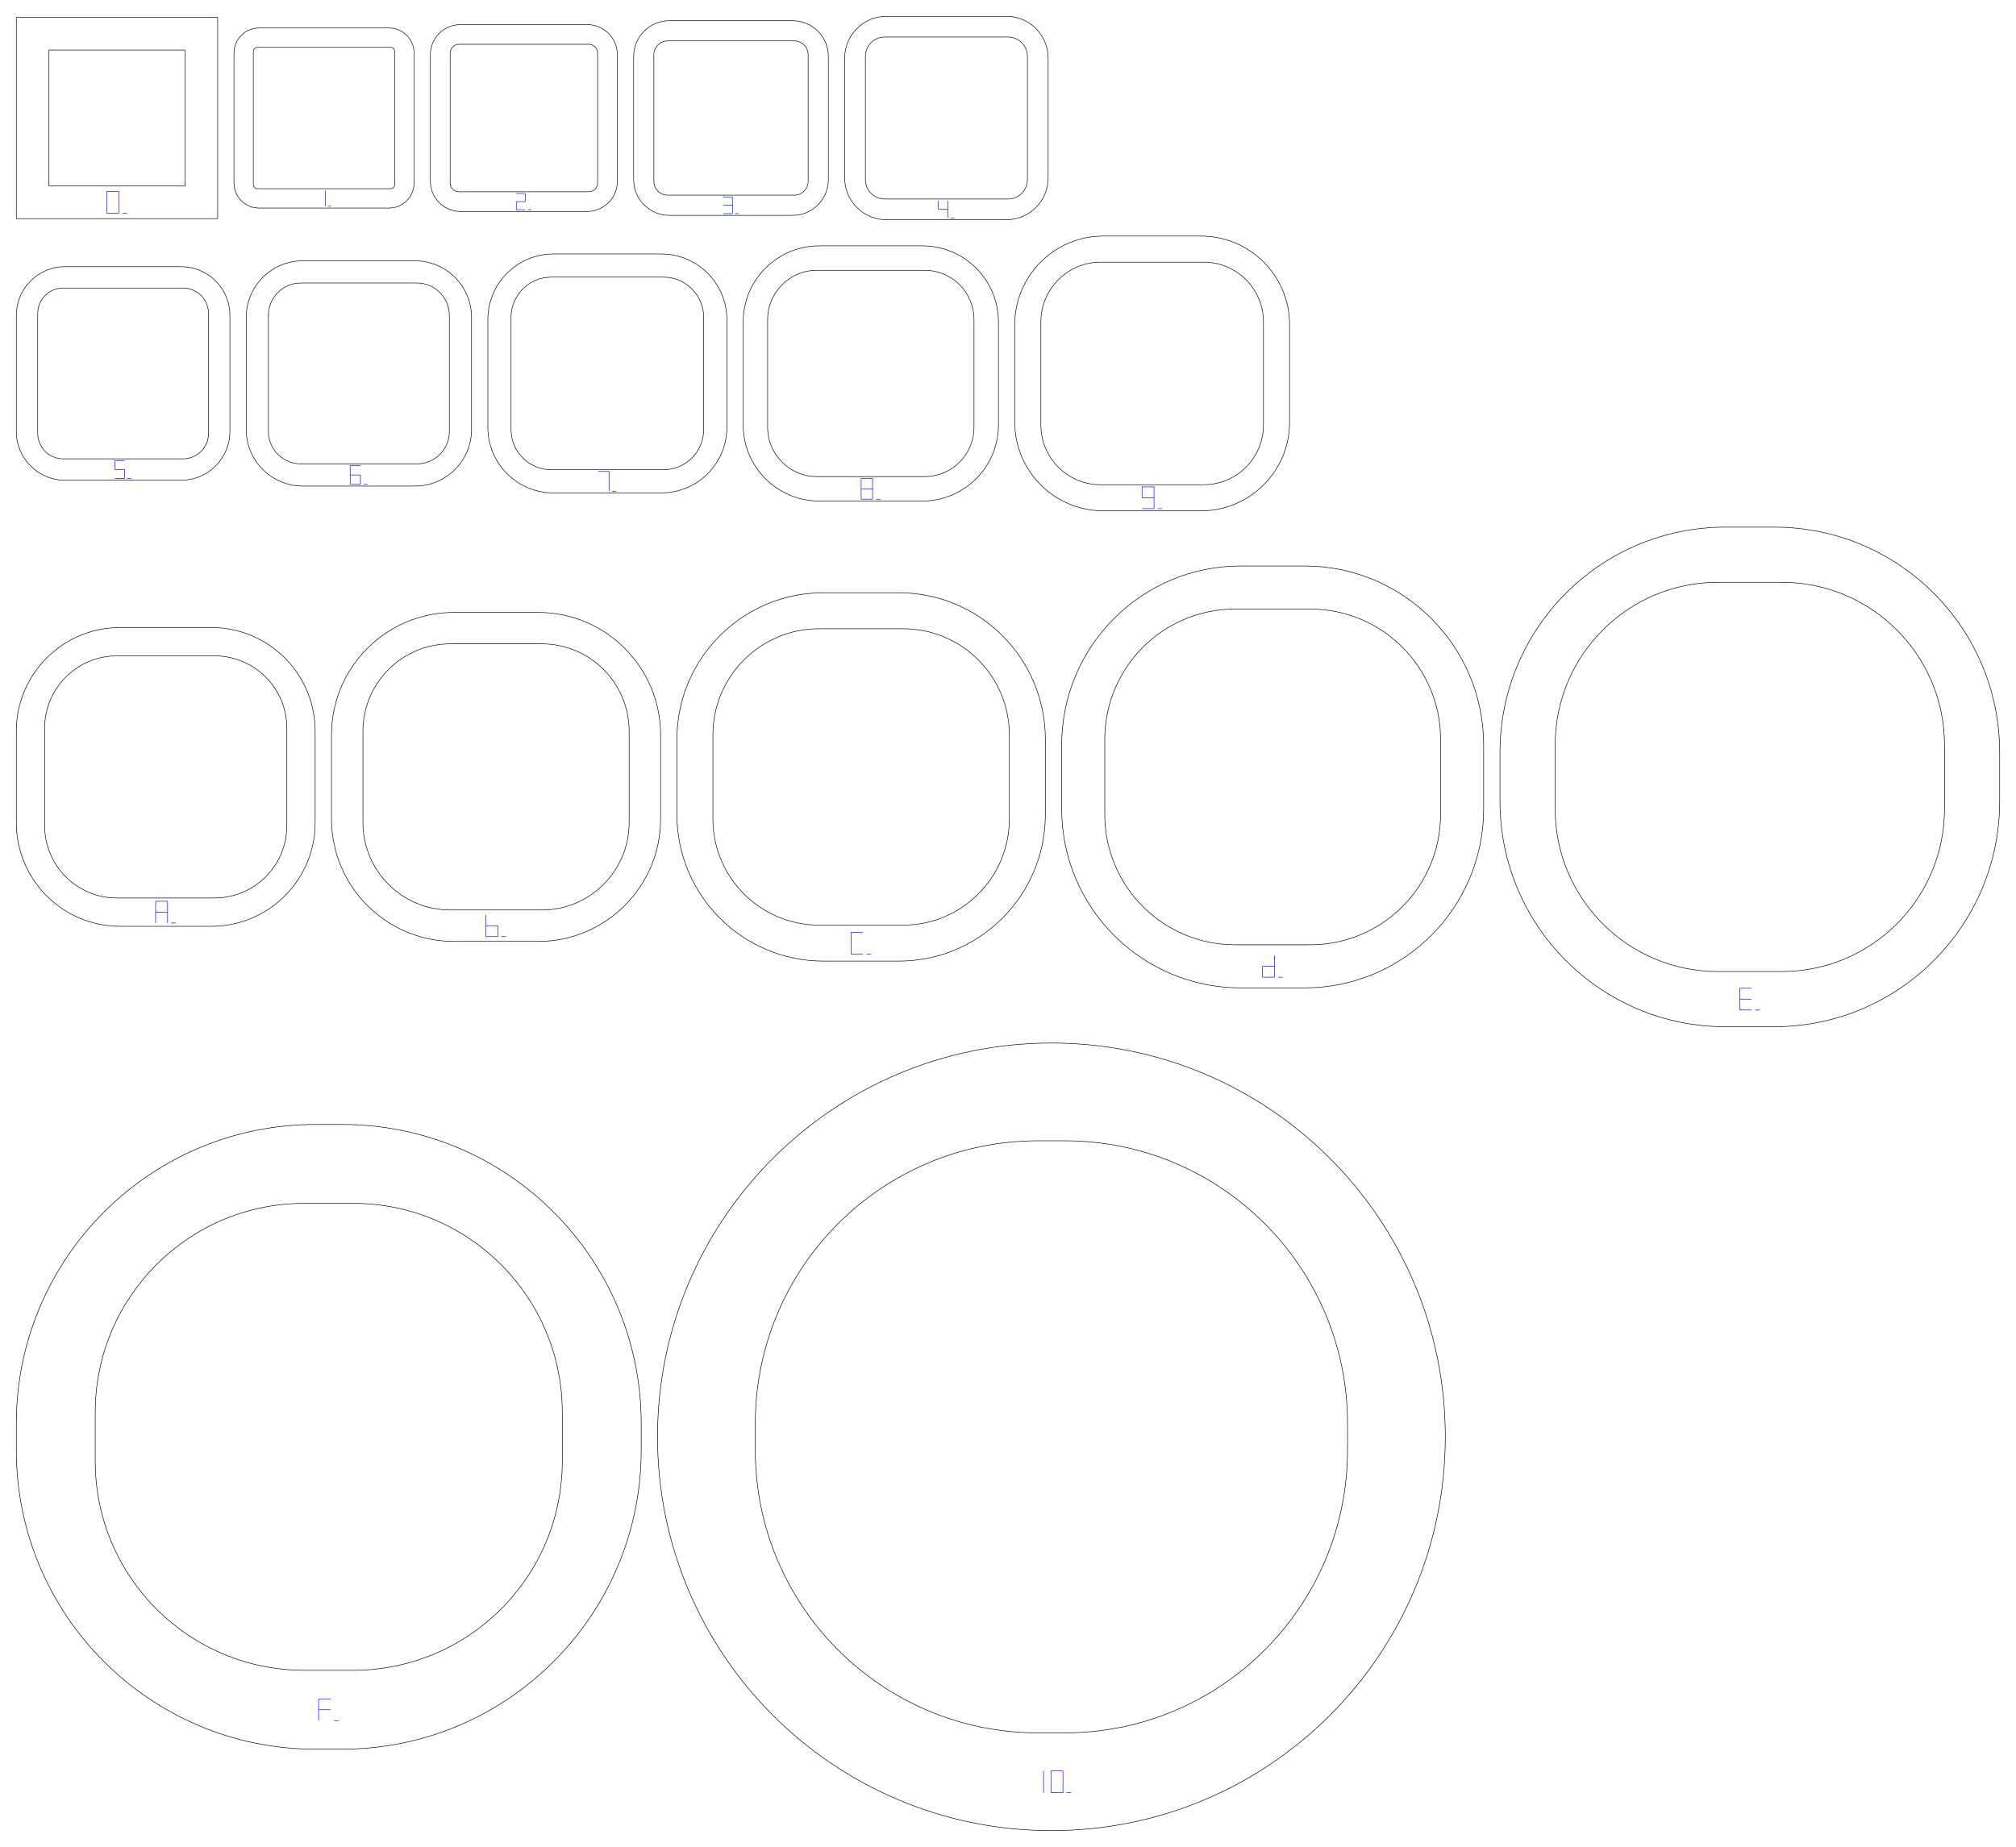
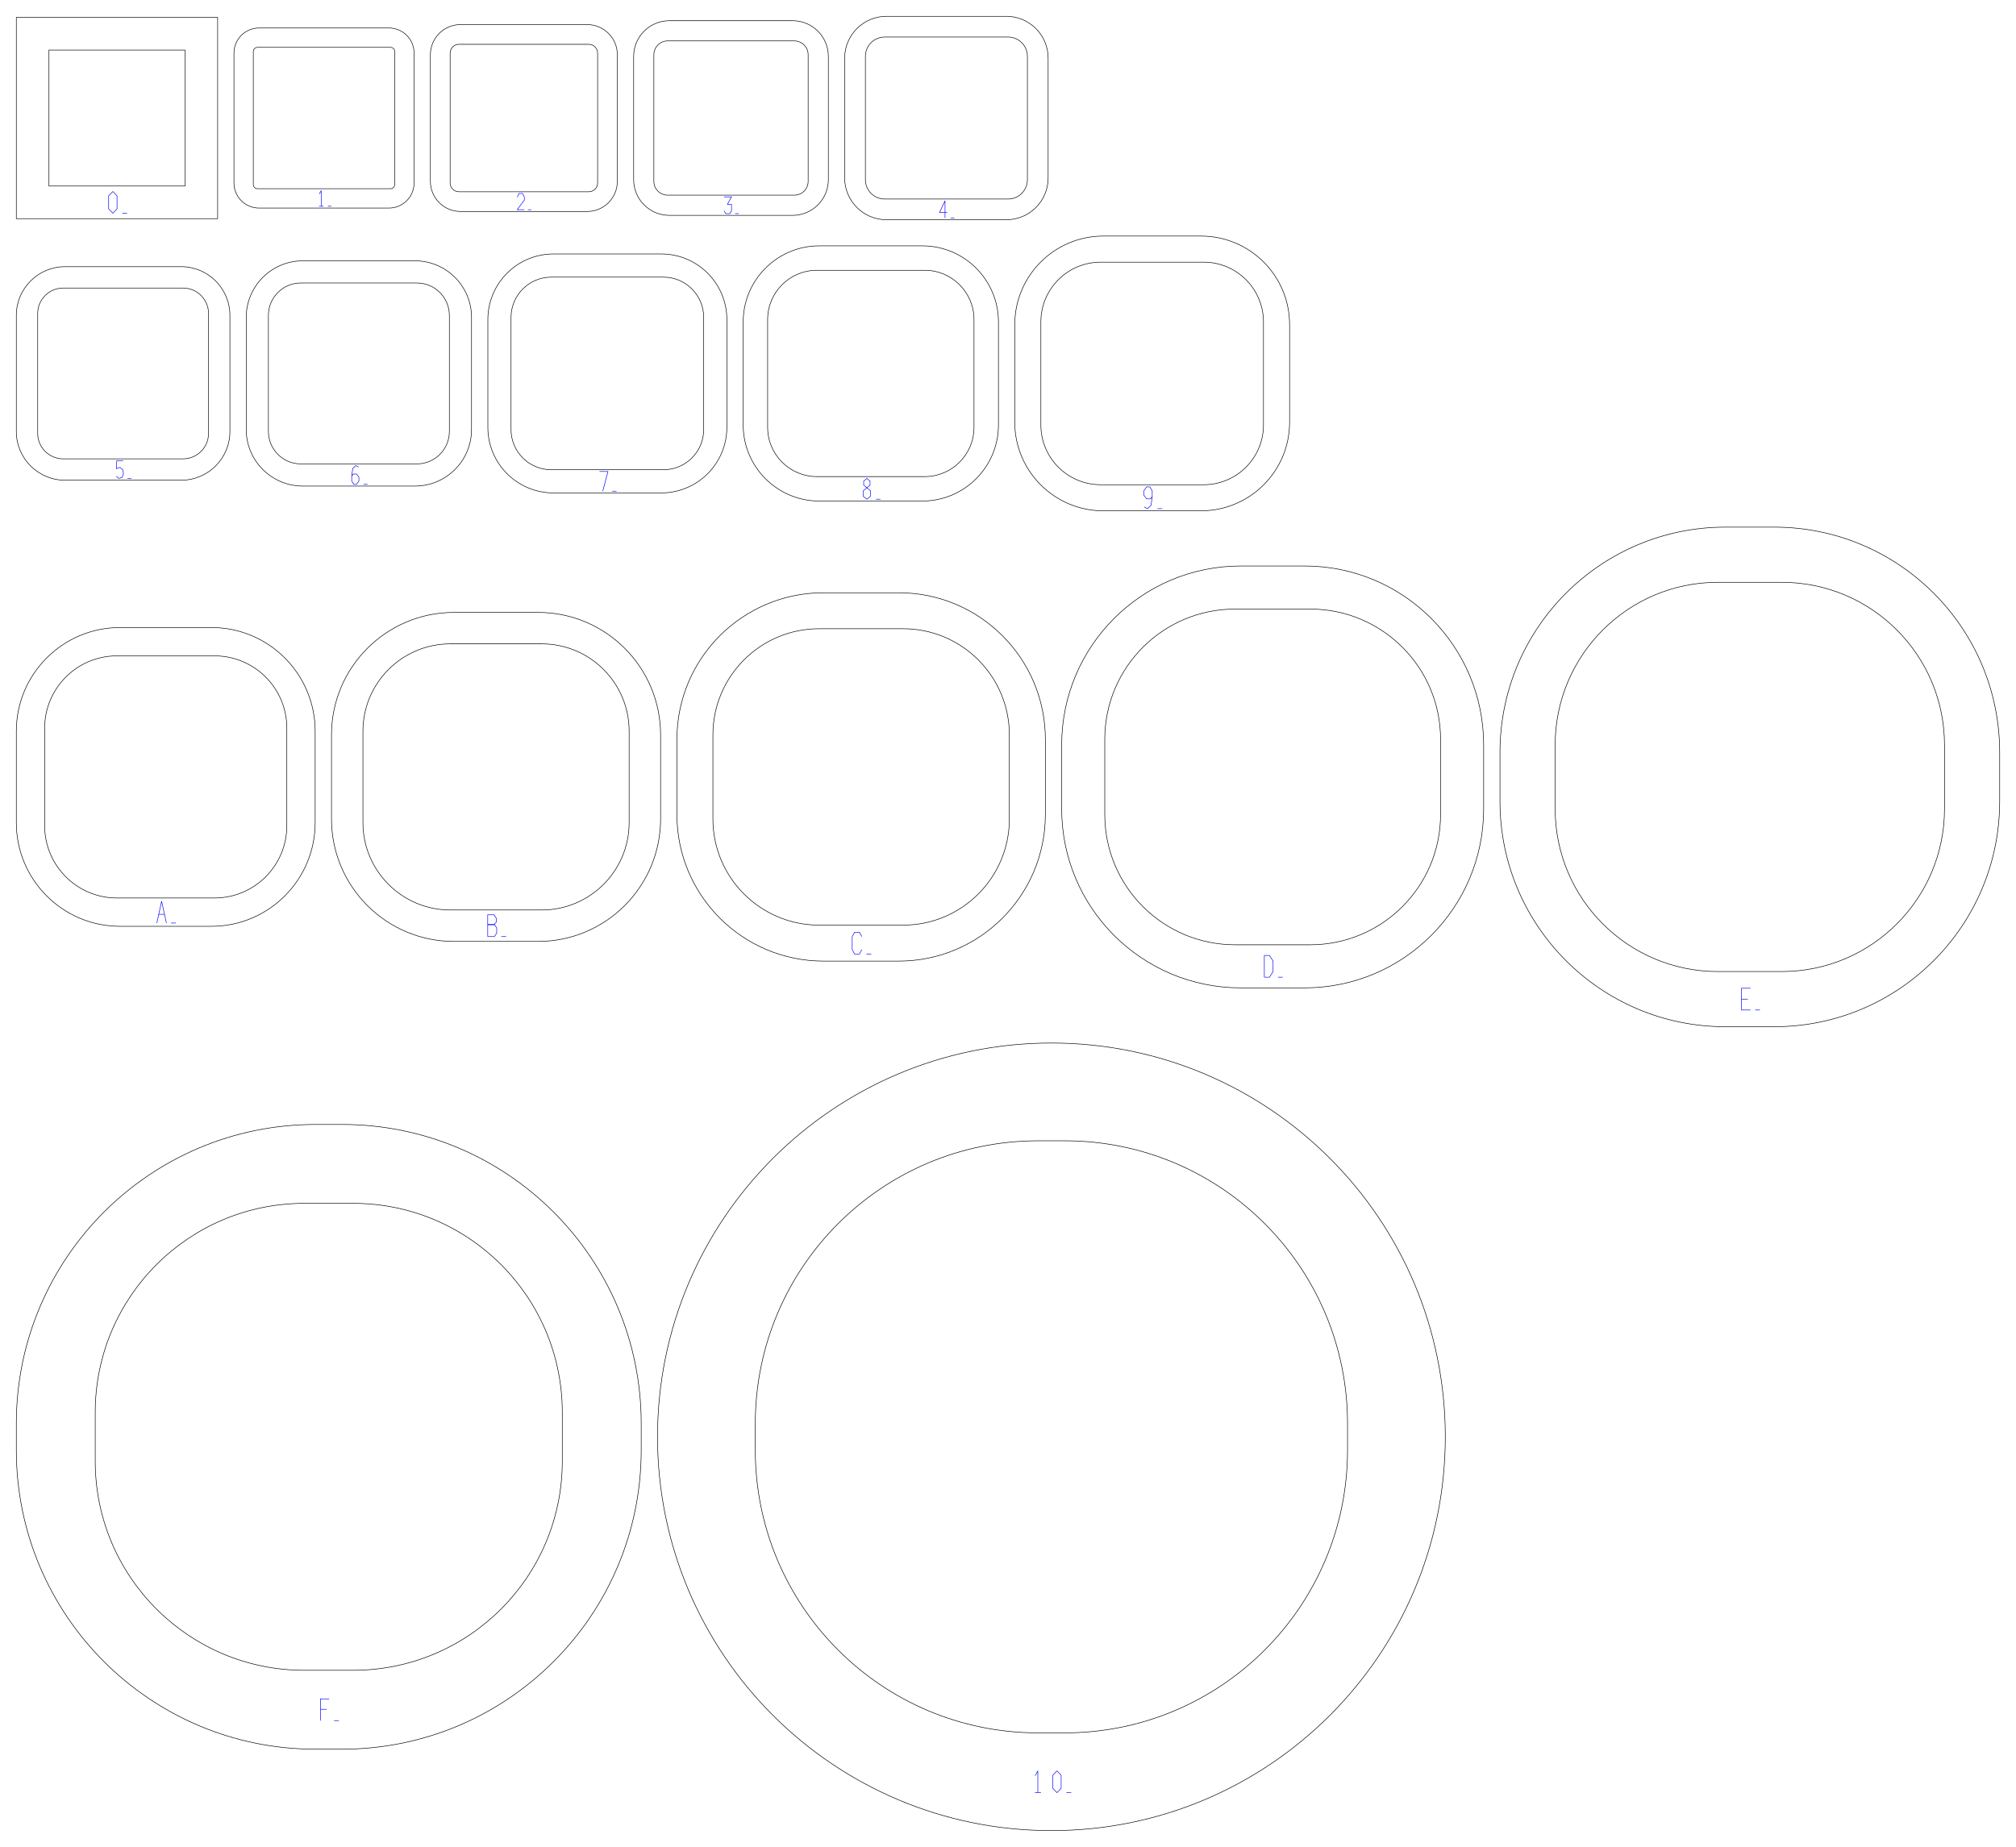
<svg xmlns="http://www.w3.org/2000/svg" width="370.533mm" height="339.545mm" viewBox="0 0 370.533 339.545">
  <g id="ring-numbers" fill="none" stroke="#0000ff" stroke-width="0.1">
-     <path d="M 19.64,35.2 L 21.84,35.2" />
-     <path d="M 21.84,35.2 L 21.84,37.2" />
-     <path d="M 21.84,37.2 L 21.84,39.2" />
-     <path d="M 19.64,39.2 L 21.84,39.2" />
-     <path d="M 19.64,37.2 L 19.64,39.2" />
-     <path d="M 19.64,35.2 L 19.64,37.2" />
+     <path d="M 20.74,35.2 L 21.51,35.999 L 21.51,38.4 L 20.74,39.2 L 19.97,38.4 L 19.97,35.999 L 20.74,35.2" />
    <path d="M 22.48,39.2 L 23.36,39.2" />
-     <path d="M 59.799,35.028 L 59.799,36.474" />
-     <path d="M 59.799,36.474 L 59.799,37.92" />
+     <path d="M 58.685,35.664 L 59.035,35.028 L 59.035,37.92" />
+     <path d="M 58.653,37.92 L 59.449,37.92" />
    <path d="M 60.261,37.92 L 60.898,37.92" />
-     <path d="M 94.898,35.574 L 96.539,35.574" />
-     <path d="M 96.539,35.574 L 96.539,37.066" />
-     <path d="M 94.898,37.066 L 96.539,37.066" />
-     <path d="M 94.898,37.066 L 94.898,38.558" />
-     <path d="M 94.898,38.558 L 96.539,38.558" />
+     <path d="M 95.062,36.23 L 95.39,35.574 L 96.047,35.574 L 96.375,36.23 L 96.375,36.767 L 95.062,38.558 L 96.375,38.558" />
    <path d="M 97.017,38.558 L 97.673,38.558" />
-     <path d="M 132.925,36.196 L 134.617,36.196" />
-     <path d="M 134.617,36.196 L 134.617,37.734" />
-     <path d="M 132.925,37.734 L 134.617,37.734" />
-     <path d="M 134.617,37.734 L 134.617,39.273" />
-     <path d="M 132.925,39.273 L 134.617,39.273" />
+     <path d="M 133.094,36.196 L 134.448,36.196 L 133.686,37.581" />
+     <path d="M 133.686,37.581 L 134.448,37.581 L 134.448,38.781 L 134.143,39.273 L 133.399,39.273 L 133.094,38.781" />
    <path d="M 135.109,39.273 L 135.786,39.273" />
-     <path d="M 172.471,36.91 L 172.471,38.494" />
-     <path d="M 172.471,38.494 L 174.214,38.494" />
-     <path d="M 174.214,36.91 L 174.214,38.494" />
-     <path d="M 174.214,38.494 L 174.214,40.079" />
+     <path d="M 173.692,40.079 L 173.692,36.91 L 172.681,39.065 L 174.075,39.065" />
    <path d="M 174.722,40.079 L 175.419,40.079" />
-     <path d="M 21.112,84.688 L 22.906,84.688" />
-     <path d="M 21.112,84.688 L 21.112,86.319" />
-     <path d="M 21.112,86.319 L 22.906,86.319" />
-     <path d="M 22.906,86.319 L 22.906,87.949" />
-     <path d="M 21.112,87.949 L 22.906,87.949" />
+     <path d="M 22.637,84.688 L 21.471,84.688 L 21.381,86.156 L 22.009,85.927 L 22.547,86.319 L 22.691,87.036 L 22.457,87.754 L 21.83,87.949 L 21.381,87.558" />
    <path d="M 23.428,87.949 L 24.145,87.949" />
-     <path d="M 64.359,85.598 L 66.255,85.598" />
-     <path d="M 64.359,85.598 L 64.359,87.321" />
-     <path d="M 64.359,87.321 L 66.255,87.321" />
-     <path d="M 64.359,87.321 L 64.359,89.044" />
-     <path d="M 66.255,87.321 L 66.255,89.044" />
-     <path d="M 64.359,89.044 L 66.255,89.044" />
+     <path d="M 65.914,85.874 L 65.402,85.598 L 64.833,86.115 L 64.644,87.494 L 64.644,88.424 L 65.023,89.044 L 65.535,89.044 L 65.971,88.424 L 65.971,87.735 L 65.535,87.149 L 64.928,87.149 L 64.644,87.494" />
    <path d="M 66.806,89.044 L 67.564,89.044" />
-     <path d="M 109.943,86.674 L 111.94,86.674" />
-     <path d="M 111.94,86.674 L 111.94,88.489" />
-     <path d="M 111.94,88.489 L 111.94,90.305" />
+     <path d="M 110.182,86.674 L 111.74,86.674 L 110.781,90.305" />
    <path d="M 112.52,90.305 L 113.319,90.305" />
-     <path d="M 158.279,87.958 L 160.377,87.958" />
-     <path d="M 160.377,87.958 L 160.377,89.865" />
-     <path d="M 160.377,89.865 L 160.377,91.773" />
-     <path d="M 158.279,91.773 L 160.377,91.773" />
-     <path d="M 158.279,89.865 L 158.279,91.773" />
-     <path d="M 158.279,87.958 L 158.279,89.865" />
-     <path d="M 158.279,89.865 L 160.377,89.865" />
+     <path d="M 159.328,89.675 L 158.74,89.179 L 158.74,88.454 L 159.328,87.958 L 159.915,88.454 L 159.915,89.179 L 159.328,89.675 L 158.656,90.247 L 158.656,91.239 L 159.328,91.773 L 159.999,91.239 L 159.999,90.247 L 159.328,89.675" />
    <path d="M 160.987,91.773 L 161.827,91.773" />
-     <path d="M 209.906,89.511 L 212.106,89.511" />
-     <path d="M 212.106,89.511 L 212.106,91.511" />
-     <path d="M 212.106,91.511 L 212.106,93.511" />
-     <path d="M 209.906,89.511 L 209.906,91.511" />
-     <path d="M 209.906,91.511 L 212.106,91.511" />
-     <path d="M 209.906,93.511 L 212.106,93.511" />
+     <path d="M 210.302,93.191 L 210.896,93.511 L 211.556,92.911 L 211.776,91.311 L 211.776,90.231 L 211.336,89.511 L 210.742,89.511 L 210.236,90.231 L 210.236,91.031 L 210.742,91.711 L 211.446,91.711 L 211.776,91.311" />
    <path d="M 212.746,93.511 L 213.626,93.511" />
-     <path d="M 28.604,165.692 L 30.804,165.692" />
-     <path d="M 30.804,165.692 L 30.804,167.692" />
-     <path d="M 30.804,167.692 L 30.804,169.692" />
-     <path d="M 28.604,167.692 L 28.604,169.692" />
-     <path d="M 28.604,165.692 L 28.604,167.692" />
-     <path d="M 28.604,167.692 L 30.804,167.692" />
+     <path d="M 28.824,169.692 L 29.704,165.692 L 30.584,169.692" />
+     <path d="M 29.176,168.092 L 30.232,168.092" />
    <path d="M 31.444,169.692 L 32.324,169.692" />
-     <path d="M 89.311,168.186 L 89.311,170.186" />
-     <path d="M 89.311,170.186 L 91.511,170.186" />
-     <path d="M 89.311,170.186 L 89.311,172.186" />
-     <path d="M 91.511,170.186 L 91.511,172.186" />
-     <path d="M 89.311,172.186 L 91.511,172.186" />
+     <path d="M 89.641,172.186 L 89.641,168.186 L 90.807,168.186 L 91.247,168.866 L 91.247,169.466 L 90.807,169.986 L 89.641,169.986" />
+     <path d="M 89.641,169.986 L 90.895,169.986 L 91.291,170.586 L 91.291,171.546 L 90.851,172.186 L 89.641,172.186" />
    <path d="M 92.151,172.186 L 93.031,172.186" />
-     <path d="M 156.413,171.383 L 158.613,171.383" />
-     <path d="M 156.413,171.383 L 156.413,173.383" />
-     <path d="M 156.413,173.383 L 156.413,175.383" />
-     <path d="M 156.413,175.383 L 158.613,175.383" />
+     <path d="M 158.393,172.183 L 157.953,171.383 L 157.073,171.383 L 156.633,172.183 L 156.633,174.583 L 157.073,175.383 L 157.953,175.383 L 158.393,174.583" />
    <path d="M 159.253,175.383 L 160.133,175.383" />
-     <path d="M 234.251,175.651 L 234.251,177.651" />
-     <path d="M 232.051,177.651 L 234.251,177.651" />
-     <path d="M 234.251,177.651 L 234.251,179.651" />
-     <path d="M 232.051,179.651 L 234.251,179.651" />
-     <path d="M 232.051,177.651 L 232.051,179.651" />
+     <path d="M 232.381,179.651 L 232.381,175.651 L 233.327,175.651 L 233.987,176.691 L 233.987,178.611 L 233.327,179.651 L 232.381,179.651" />
    <path d="M 234.891,179.651 L 235.771,179.651" />
-     <path d="M 319.752,181.682 L 321.952,181.682" />
-     <path d="M 319.752,181.682 L 319.752,183.682" />
-     <path d="M 319.752,183.682 L 321.952,183.682" />
-     <path d="M 319.752,183.682 L 319.752,185.682" />
-     <path d="M 319.752,185.682 L 321.952,185.682" />
+     <path d="M 321.732,181.682 L 320.082,181.682 L 320.082,185.682 L 321.732,185.682" />
+     <path d="M 320.082,183.682 L 321.248,183.682" />
    <path d="M 322.592,185.682 L 323.472,185.682" />
-     <path d="M 58.565,312.323 L 60.765,312.323" />
-     <path d="M 58.565,312.323 L 58.565,314.323" />
-     <path d="M 58.565,314.323 L 60.765,314.323" />
-     <path d="M 58.565,314.323 L 58.565,316.323" />
+     <path d="M 60.501,312.323 L 58.895,312.323 L 58.895,316.323" />
+     <path d="M 58.895,314.243 L 60.061,314.243" />
    <path d="M 61.405,316.323 L 62.285,316.323" />
-     <path d="M 191.806,325.56 L 191.806,327.56" />
-     <path d="M 191.806,327.56 L 191.806,329.56" />
-     <path d="M 193.166,325.56 L 195.366,325.56" />
-     <path d="M 195.366,325.56 L 195.366,327.56" />
-     <path d="M 195.366,327.56 L 195.366,329.56" />
-     <path d="M 193.166,329.56 L 195.366,329.56" />
-     <path d="M 193.166,327.56 L 193.166,329.56" />
-     <path d="M 193.166,325.56 L 193.166,327.56" />
+     <path d="M 190.266,326.44 L 190.75,325.56 L 190.75,329.56" />
+     <path d="M 190.222,329.56 L 191.322,329.56" />
+     <path d="M 194.266,325.56 L 195.036,326.36 L 195.036,328.76 L 194.266,329.56 L 193.496,328.76 L 193.496,326.36 L 194.266,325.56" />
    <path d="M 196.006,329.56 L 196.886,329.56" />
  </g>
  <g fill="none" stroke="#000000" stroke-width="0.1">
    <path d="M 3,3.2 H 40 V 40.2 H 3 Z M 9,9.2 H 34 V 34.2 H 9 Z" />
    <path d="M 47.618,5.147 H 71.487 A 4.618,4.618 0 0 1 76.106,9.765 V 33.634 A 4.618,4.618 0 0 1 71.487,38.252 H 47.618 A 4.618,4.618 0 0 1 43,33.634 V 9.765 A 4.618,4.618 0 0 1 47.618,5.147 Z M 47.333,8.703 H 71.773 A 0.776,0.776 0 0 1 72.549,9.479 V 33.92 A 0.776,0.776 0 0 1 71.773,34.696 H 47.333 A 0.776,0.776 0 0 1 46.557,33.92 V 9.479 A 0.776,0.776 0 0 1 47.333,8.703 Z" />
    <path d="M 84.645,4.52 H 107.926 A 5.54,5.54 0 0 1 113.465,10.059 V 33.34 A 5.54,5.54 0 0 1 107.926,38.879 H 84.645 A 5.54,5.54 0 0 1 79.106,33.34 V 10.059 A 5.54,5.54 0 0 1 84.645,4.52 Z M 84.351,8.147 H 108.22 A 1.618,1.618 0 0 1 109.838,9.765 V 33.634 A 1.618,1.618 0 0 1 108.22,35.252 H 84.351 A 1.618,1.618 0 0 1 82.733,33.634 V 9.765 A 1.618,1.618 0 0 1 84.351,8.147 Z" />
    <path d="M 123.021,3.809 H 145.69 A 6.556,6.556 0 0 1 152.246,10.365 V 33.034 A 6.556,6.556 0 0 1 145.69,39.59 H 123.021 A 6.556,6.556 0 0 1 116.465,33.034 V 10.365 A 6.556,6.556 0 0 1 123.021,3.809 Z M 122.715,7.52 H 145.996 A 2.54,2.54 0 0 1 148.535,10.059 V 33.34 A 2.54,2.54 0 0 1 145.996,35.879 H 122.715 A 2.54,2.54 0 0 1 120.176,33.34 V 10.059 A 2.54,2.54 0 0 1 122.715,7.52 Z" />
    <path d="M 162.932,3 H 184.958 A 7.686,7.686 0 0 1 192.645,10.686 V 32.713 A 7.686,7.686 0 0 1 184.958,40.399 H 162.932 A 7.686,7.686 0 0 1 155.246,32.713 V 10.686 A 7.686,7.686 0 0 1 162.932,3 Z M 162.611,6.809 H 185.279 A 3.556,3.556 0 0 1 188.835,10.365 V 33.034 A 3.556,3.556 0 0 1 185.279,36.59 H 162.611 A 3.556,3.556 0 0 1 159.055,33.034 V 10.365 A 3.556,3.556 0 0 1 162.611,6.809 Z" />
    <path d="M 11.957,49.026 H 33.301 A 8.957,8.957 0 0 1 42.257,57.983 V 79.327 A 8.957,8.957 0 0 1 33.301,88.283 H 11.957 A 8.957,8.957 0 0 1 3,79.327 V 57.983 A 8.957,8.957 0 0 1 11.957,49.026 Z M 11.616,52.955 H 33.642 A 4.686,4.686 0 0 1 38.328,57.642 V 79.668 A 4.686,4.686 0 0 1 33.642,84.354 H 11.616 A 4.686,4.686 0 0 1 6.929,79.668 V 57.642 A 4.686,4.686 0 0 1 11.616,52.955 Z" />
    <path d="M 55.656,47.95 H 76.268 A 10.399,10.399 0 0 1 86.667,58.349 V 78.96 A 10.399,10.399 0 0 1 76.268,89.359 H 55.656 A 10.399,10.399 0 0 1 45.257,78.96 V 58.349 A 10.399,10.399 0 0 1 55.656,47.95 Z M 55.29,52.026 H 76.634 A 5.957,5.957 0 0 1 82.591,57.983 V 79.327 A 5.957,5.957 0 0 1 76.634,85.283 H 55.29 A 5.957,5.957 0 0 1 49.333,79.327 V 57.983 A 5.957,5.957 0 0 1 55.29,52.026 Z" />
    <path d="M 101.724,46.69 H 121.538 A 12.058,12.058 0 0 1 133.595,58.748 V 78.561 A 12.058,12.058 0 0 1 121.538,90.619 H 101.724 A 12.058,12.058 0 0 1 89.667,78.561 V 58.748 A 12.058,12.058 0 0 1 101.724,46.69 Z M 101.325,50.95 H 121.937 A 7.399,7.399 0 0 1 129.336,58.349 V 78.96 A 7.399,7.399 0 0 1 121.937,86.359 H 101.325 A 7.399,7.399 0 0 1 93.926,78.96 V 58.349 A 7.399,7.399 0 0 1 101.325,50.95 Z" />
    <path d="M 150.587,45.197 H 169.518 A 13.992,13.992 0 0 1 183.51,59.189 V 78.12 A 13.992,13.992 0 0 1 169.518,92.112 H 150.587 A 13.992,13.992 0 0 1 136.595,78.12 V 59.189 A 13.992,13.992 0 0 1 150.587,45.197 Z M 150.146,49.69 H 169.959 A 9.058,9.058 0 0 1 179.017,58.748 V 78.561 A 9.058,9.058 0 0 1 169.959,87.619 H 150.146 A 9.058,9.058 0 0 1 141.088,78.561 V 58.748 A 9.058,9.058 0 0 1 150.146,49.69 Z" />
    <path d="M 202.797,43.399 H 220.734 A 16.287,16.287 0 0 1 237.021,59.686 V 77.623 A 16.287,16.287 0 0 1 220.734,93.91 H 202.797 A 16.287,16.287 0 0 1 186.51,77.623 V 59.686 A 16.287,16.287 0 0 1 202.797,43.399 Z M 202.3,48.197 H 221.231 A 10.992,10.992 0 0 1 232.223,59.189 V 78.12 A 10.992,10.992 0 0 1 221.231,89.112 H 202.3 A 10.992,10.992 0 0 1 191.308,78.12 V 59.189 A 10.992,10.992 0 0 1 202.3,48.197 Z" />
    <path d="M 22.066,115.368 H 38.862 A 19.066,19.066 0 0 1 57.927,134.434 V 151.23 A 19.066,19.066 0 0 1 38.862,170.296 H 22.066 A 19.066,19.066 0 0 1 3,151.23 V 134.434 A 19.066,19.066 0 0 1 22.066,115.368 Z M 21.495,120.576 H 39.432 A 13.287,13.287 0 0 1 52.719,133.863 V 151.801 A 13.287,13.287 0 0 1 39.432,165.088 H 21.495 A 13.287,13.287 0 0 1 8.208,151.801 V 133.863 A 13.287,13.287 0 0 1 21.495,120.576 Z" />
    <path d="M 83.445,112.589 H 98.897 A 22.518,22.518 0 0 1 121.414,135.106 V 150.558 A 22.518,22.518 0 0 1 98.897,173.076 H 83.445 A 22.518,22.518 0 0 1 60.927,150.558 V 135.106 A 22.518,22.518 0 0 1 83.445,112.589 Z M 82.773,118.368 H 99.569 A 16.066,16.066 0 0 1 115.634,134.434 V 151.23 A 16.066,16.066 0 0 1 99.569,167.296 H 82.773 A 16.066,16.066 0 0 1 66.707,151.23 V 134.434 A 16.066,16.066 0 0 1 82.773,118.368 Z" />
    <path d="M 151.365,108.973 H 165.182 A 26.951,26.951 0 0 1 192.133,135.923 V 149.741 A 26.951,26.951 0 0 1 165.182,176.691 H 151.365 A 26.951,26.951 0 0 1 124.414,149.741 V 135.923 A 26.951,26.951 0 0 1 151.365,108.973 Z M 150.548,115.589 H 165.999 A 19.518,19.518 0 0 1 185.517,135.106 V 150.558 A 19.518,19.518 0 0 1 165.999,170.076 H 150.548 A 19.518,19.518 0 0 1 131.03,150.558 V 135.106 A 19.518,19.518 0 0 1 150.548,115.589 Z" />
    <path d="M 228.037,104.054 H 239.785 A 32.904,32.904 0 0 1 272.69,136.958 V 148.706 A 32.904,32.904 0 0 1 239.785,181.611 H 228.037 A 32.904,32.904 0 0 1 195.133,148.706 V 136.958 A 32.904,32.904 0 0 1 228.037,104.054 Z M 227.002,111.973 H 240.82 A 23.951,23.951 0 0 1 264.77,135.923 V 149.741 A 23.951,23.951 0 0 1 240.82,173.691 H 227.002 A 23.951,23.951 0 0 1 203.052,149.741 V 135.923 A 23.951,23.951 0 0 1 227.002,111.973 Z" />
    <path d="M 317.127,96.91 H 326.096 A 41.438,41.438 0 0 1 367.534,138.348 V 147.316 A 41.438,41.438 0 0 1 326.096,188.754 H 317.127 A 41.438,41.438 0 0 1 275.69,147.316 V 138.348 A 41.438,41.438 0 0 1 317.127,96.91 Z M 315.738,107.054 H 327.486 A 29.904,29.904 0 0 1 357.39,136.958 V 148.706 A 29.904,29.904 0 0 1 327.486,178.611 H 315.738 A 29.904,29.904 0 0 1 285.833,148.706 V 136.958 A 29.904,29.904 0 0 1 315.738,107.054 Z" />
    <path d="M 57.988,206.724 H 62.862 A 54.988,54.988 0 0 1 117.851,261.712 V 266.586 A 54.988,54.988 0 0 1 62.862,321.575 H 57.988 A 54.988,54.988 0 0 1 3,266.586 V 261.712 A 54.988,54.988 0 0 1 57.988,206.724 Z M 55.941,221.227 H 64.91 A 38.438,38.438 0 0 1 103.347,259.665 V 268.634 A 38.438,38.438 0 0 1 64.91,307.071 H 55.941 A 38.438,38.438 0 0 1 17.503,268.634 V 259.665 A 38.438,38.438 0 0 1 55.941,221.227 Z" />
    <path d="M 193.246,191.754 A 72.395,72.395 0 0 1 265.641,264.149 A 72.395,72.395 0 0 1 193.246,336.545 A 72.395,72.395 0 0 1 120.851,264.149 A 72.395,72.395 0 0 1 193.246,191.754 Z M 190.809,209.724 H 195.683 A 51.988,51.988 0 0 1 247.671,261.712 V 266.586 A 51.988,51.988 0 0 1 195.683,318.575 H 190.809 A 51.988,51.988 0 0 1 138.821,266.586 V 261.712 A 51.988,51.988 0 0 1 190.809,209.724 Z" />
  </g>
</svg>
